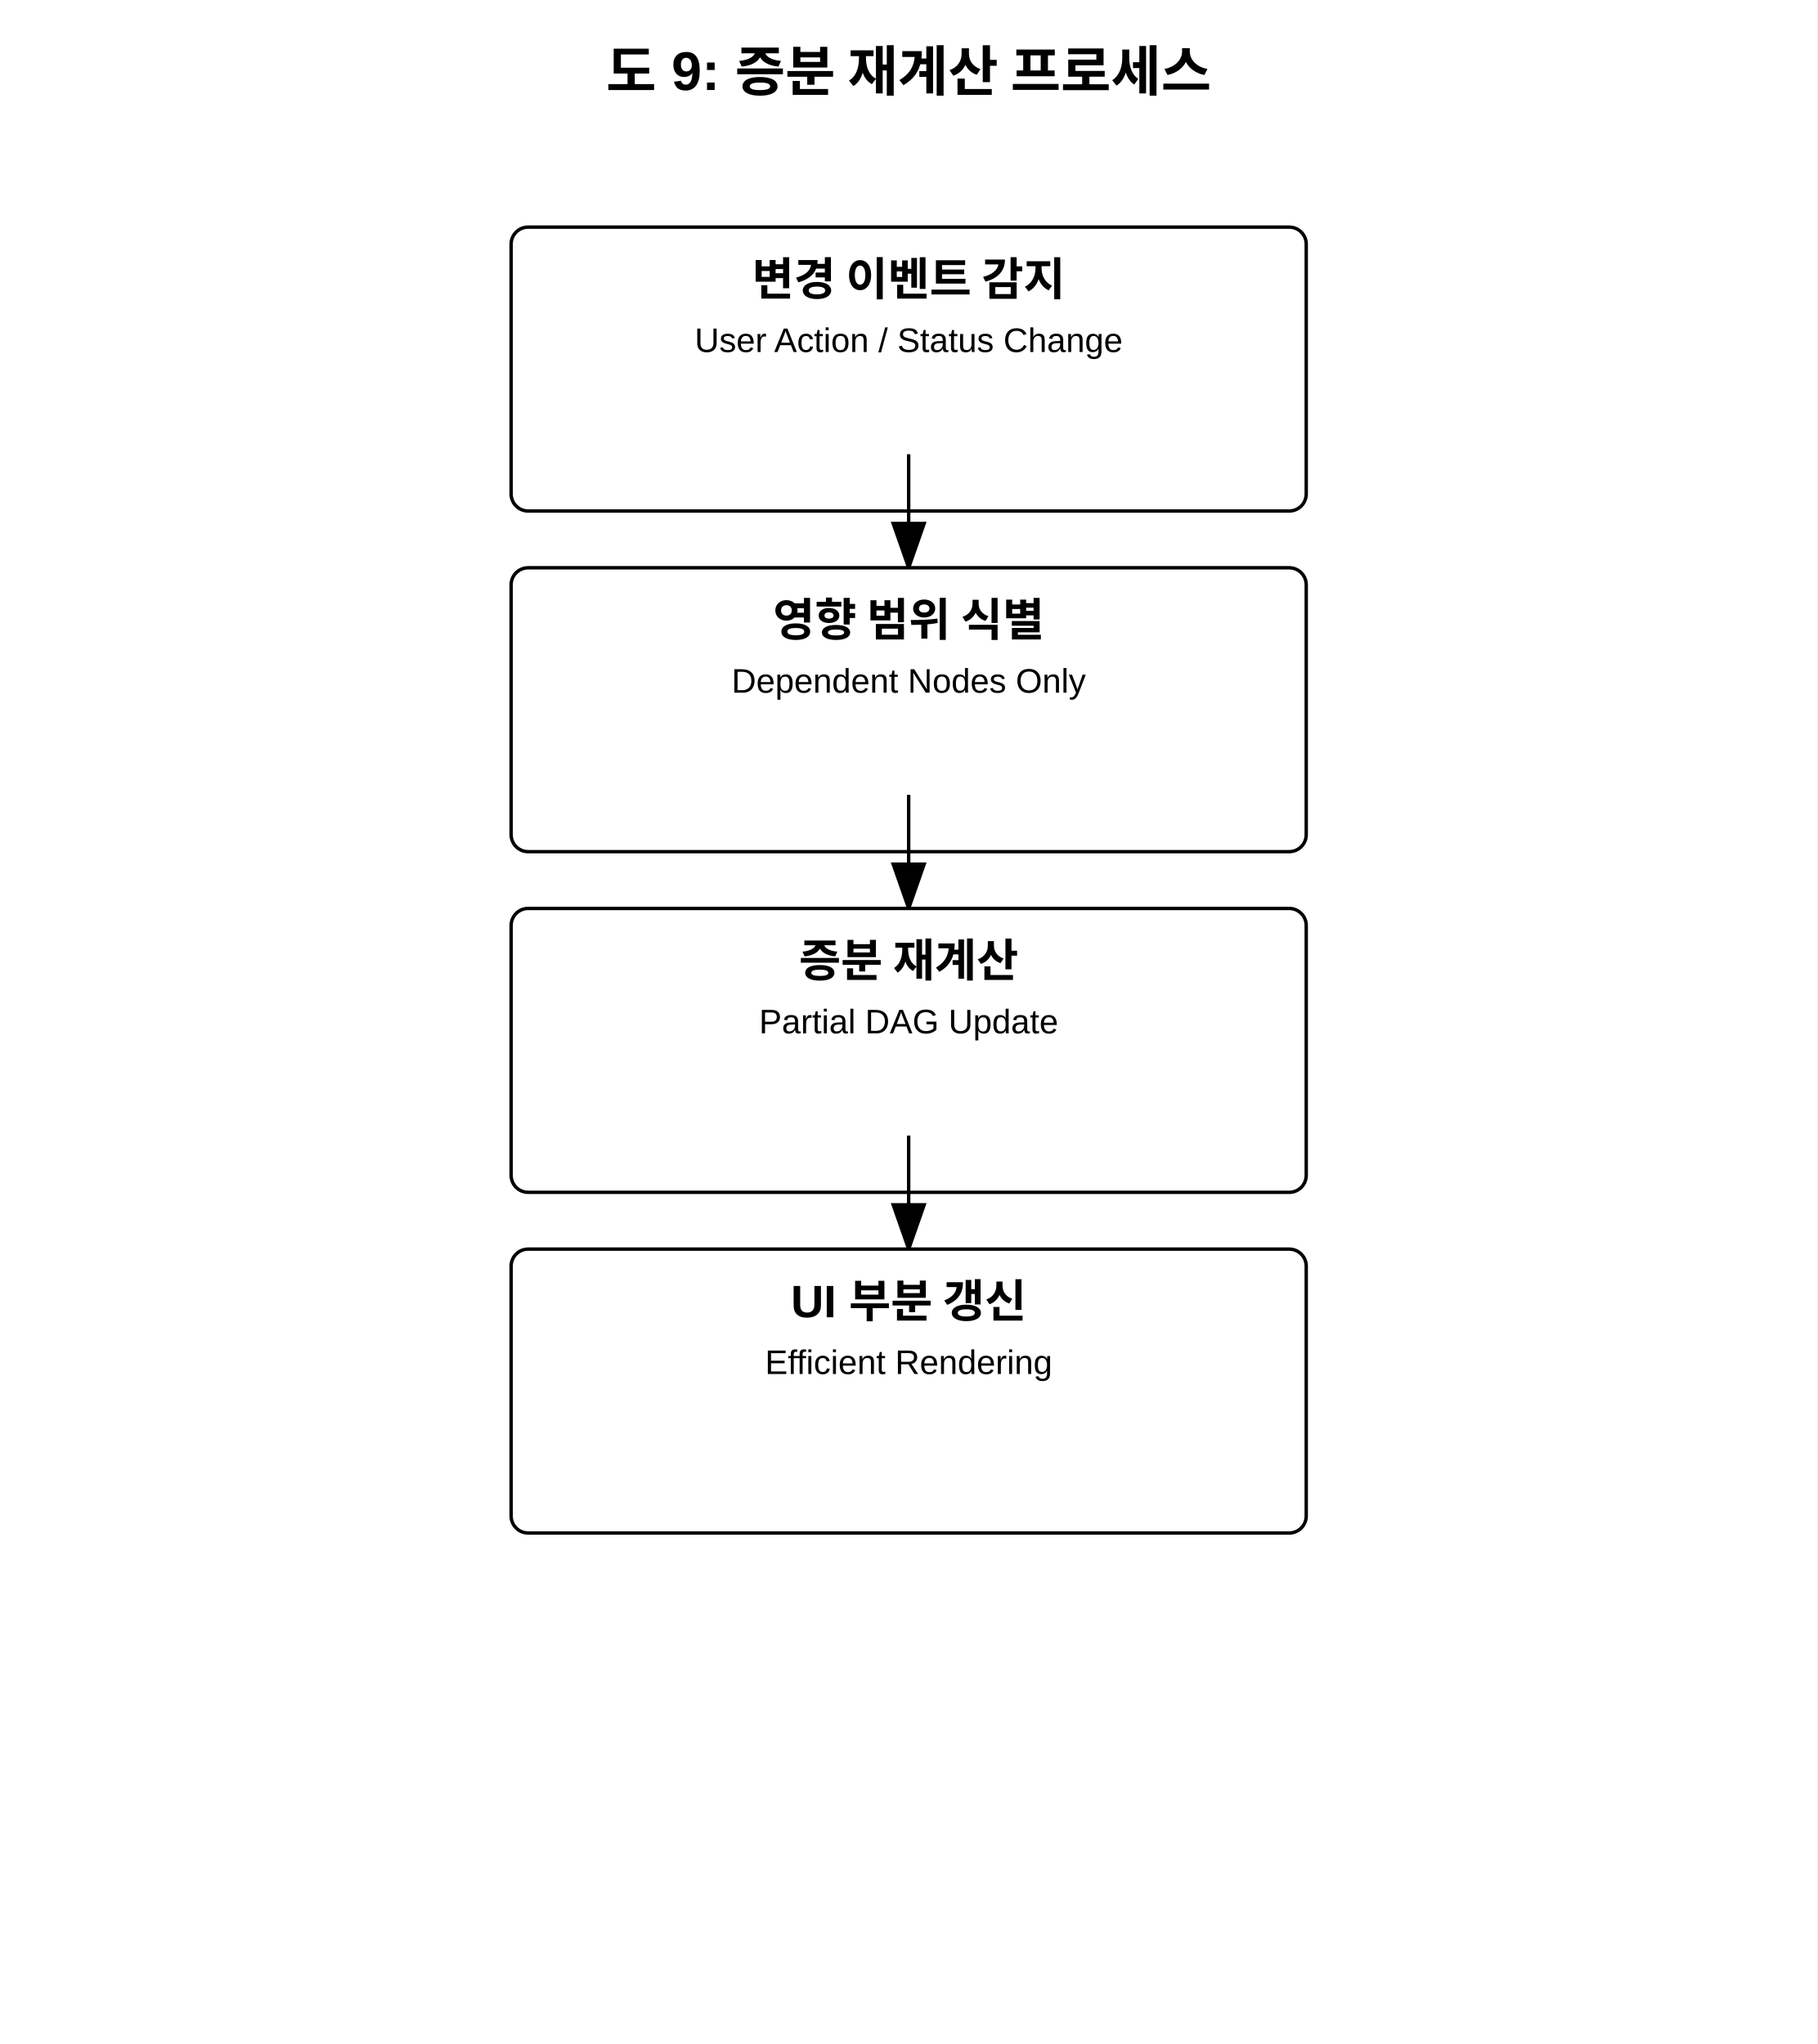
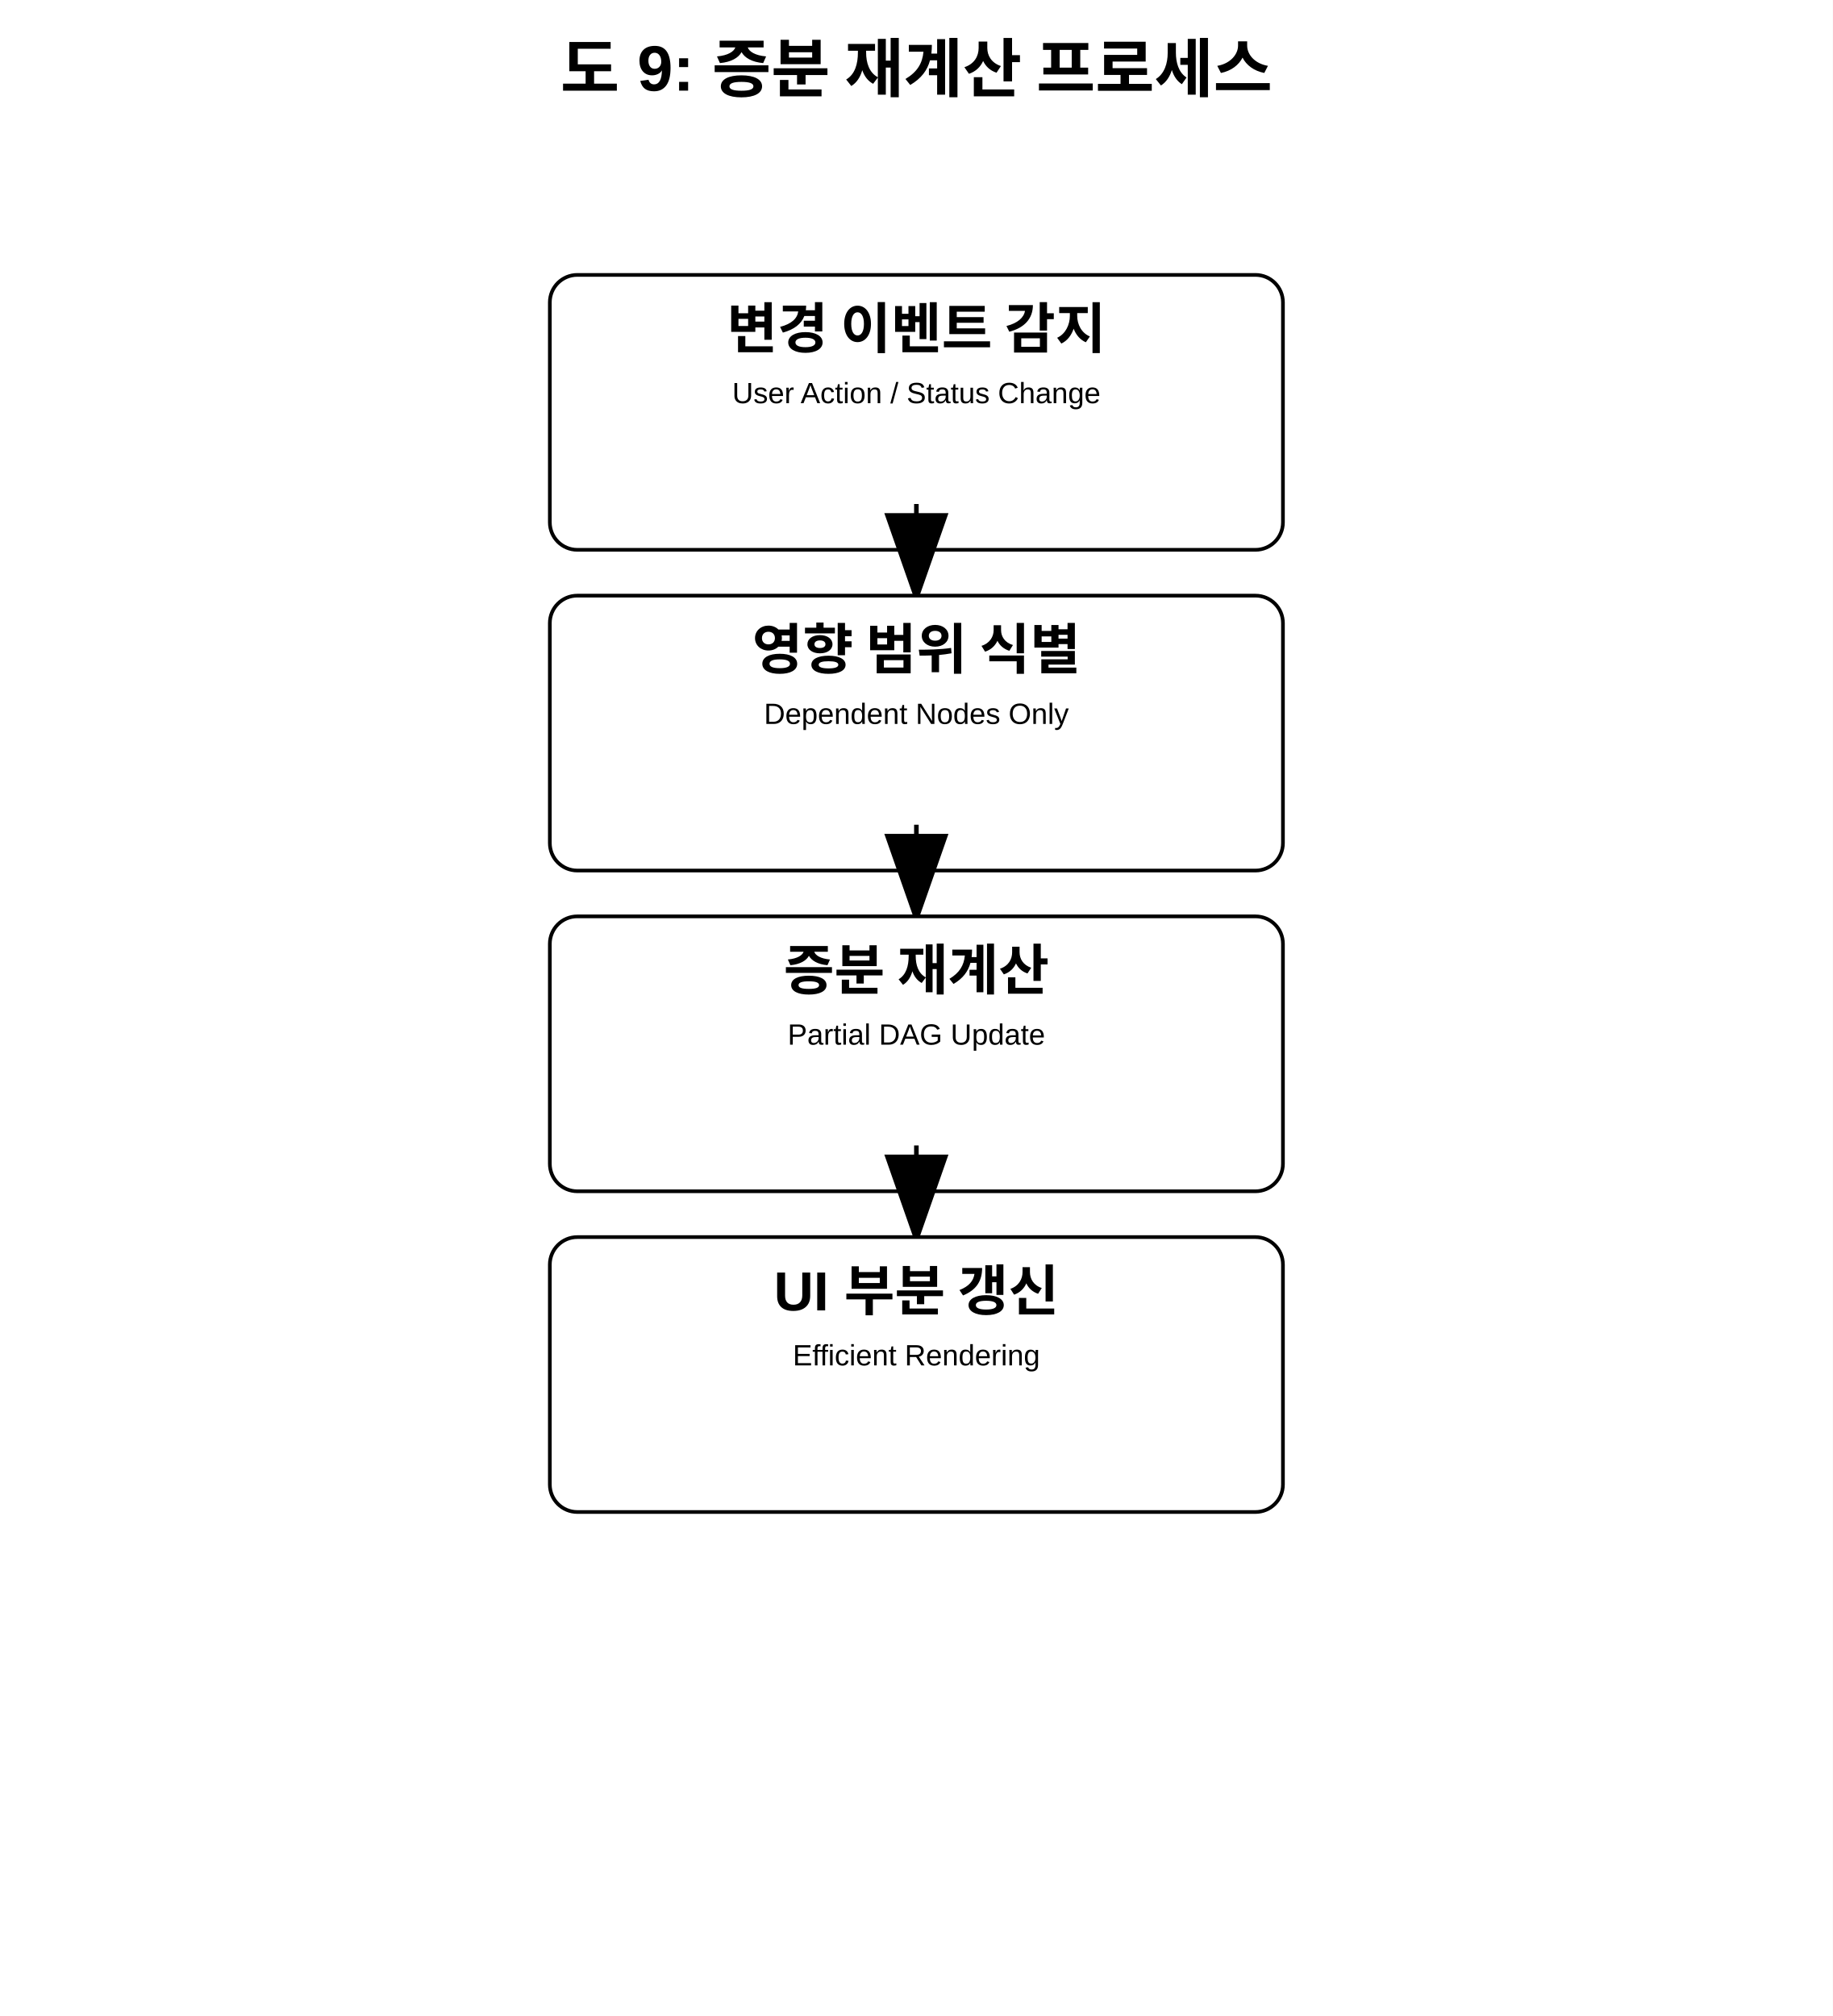
- <svg xmlns="http://www.w3.org/2000/svg" width="1600" height="1800" viewBox="0 0 1600 1800">
+ <svg xmlns="http://www.w3.org/2000/svg" width="2000" height="2200" viewBox="0 0 2000 2200">
  <rect width="100%" height="100%" fill="white" />
  <defs>
-     <marker id="arrowhead" markerWidth="15" markerHeight="10.5" refX="13.5" refY="5.25" orient="auto">
-       <polygon points="0 0, 15 5.25, 0 10.5" fill="black" />
+     <marker id="arrowhead" markerWidth="20" markerHeight="14" refX="18" refY="7" orient="auto">
+       <polygon points="0 0, 20 7, 0 14" fill="black" />
    </marker>
  </defs>
-   <text x="800" y="80" text-anchor="middle" font-family="Malgun Gothic, AppleGothic, Dotum, Arial, sans-serif" font-size="48" font-weight="bold">도 9: 증분 재계산 프로세스</text>
-   <rect x="450" y="200" width="700" height="250" fill="white" stroke="black" stroke-width="3" rx="15" />
-   <text x="800.0" y="260" text-anchor="middle" font-family="Malgun Gothic, AppleGothic, Dotum, Arial, sans-serif" font-size="40" font-weight="bold">변경 이벤트 감지</text>
-   <text x="800.0" y="310" text-anchor="middle" font-family="Malgun Gothic, AppleGothic, Dotum, Arial, sans-serif" font-size="30" font-weight="normal">User Action / Status Change</text>
-   <line x1="800" y1="400" x2="800" y2="500" stroke="black" stroke-width="3" marker-end="url(#arrowhead)" />
-   <rect x="450" y="500" width="700" height="250" fill="white" stroke="black" stroke-width="3" rx="15" />
-   <text x="800.0" y="560" text-anchor="middle" font-family="Malgun Gothic, AppleGothic, Dotum, Arial, sans-serif" font-size="40" font-weight="bold">영향 범위 식별</text>
-   <text x="800.0" y="610" text-anchor="middle" font-family="Malgun Gothic, AppleGothic, Dotum, Arial, sans-serif" font-size="30" font-weight="normal">Dependent Nodes Only</text>
-   <line x1="800" y1="700" x2="800" y2="800" stroke="black" stroke-width="3" marker-end="url(#arrowhead)" />
-   <rect x="450" y="800" width="700" height="250" fill="white" stroke="black" stroke-width="3" rx="15" />
-   <text x="800.0" y="860" text-anchor="middle" font-family="Malgun Gothic, AppleGothic, Dotum, Arial, sans-serif" font-size="40" font-weight="bold">증분 재계산</text>
-   <text x="800.0" y="910" text-anchor="middle" font-family="Malgun Gothic, AppleGothic, Dotum, Arial, sans-serif" font-size="30" font-weight="normal">Partial DAG Update</text>
-   <line x1="800" y1="1000" x2="800" y2="1100" stroke="black" stroke-width="3" marker-end="url(#arrowhead)" />
-   <rect x="450" y="1100" width="700" height="250" fill="white" stroke="black" stroke-width="3" rx="15" />
-   <text x="800.0" y="1160" text-anchor="middle" font-family="Malgun Gothic, AppleGothic, Dotum, Arial, sans-serif" font-size="40" font-weight="bold">UI 부분 갱신</text>
-   <text x="800.0" y="1210" text-anchor="middle" font-family="Malgun Gothic, AppleGothic, Dotum, Arial, sans-serif" font-size="30" font-weight="normal">Efficient Rendering</text>
+   <text x="1000" y="100" text-anchor="middle" font-family="Malgun Gothic, AppleGothic, Dotum, Arial, sans-serif" font-size="70" font-weight="bold">도 9: 증분 재계산 프로세스</text>
+   <rect x="600" y="300" width="800" height="300" fill="white" stroke="black" stroke-width="4" rx="30" />
+   <text x="1000.0" y="380" text-anchor="middle" font-family="Malgun Gothic, AppleGothic, Dotum, Arial, sans-serif" font-size="60" font-weight="bold">변경 이벤트 감지</text>
+   <text x="1000.0" y="440" text-anchor="middle" font-family="Malgun Gothic, AppleGothic, Dotum, Arial, sans-serif" font-size="32" font-weight="normal">User Action / Status Change</text>
+   <line x1="1000" y1="550" x2="1000" y2="650" stroke="black" stroke-width="5" marker-end="url(#arrowhead)" />
+   <rect x="600" y="650" width="800" height="300" fill="white" stroke="black" stroke-width="4" rx="30" />
+   <text x="1000.0" y="730" text-anchor="middle" font-family="Malgun Gothic, AppleGothic, Dotum, Arial, sans-serif" font-size="60" font-weight="bold">영향 범위 식별</text>
+   <text x="1000.0" y="790" text-anchor="middle" font-family="Malgun Gothic, AppleGothic, Dotum, Arial, sans-serif" font-size="32" font-weight="normal">Dependent Nodes Only</text>
+   <line x1="1000" y1="900" x2="1000" y2="1000" stroke="black" stroke-width="5" marker-end="url(#arrowhead)" />
+   <rect x="600" y="1000" width="800" height="300" fill="white" stroke="black" stroke-width="4" rx="30" />
+   <text x="1000.0" y="1080" text-anchor="middle" font-family="Malgun Gothic, AppleGothic, Dotum, Arial, sans-serif" font-size="60" font-weight="bold">증분 재계산</text>
+   <text x="1000.0" y="1140" text-anchor="middle" font-family="Malgun Gothic, AppleGothic, Dotum, Arial, sans-serif" font-size="32" font-weight="normal">Partial DAG Update</text>
+   <line x1="1000" y1="1250" x2="1000" y2="1350" stroke="black" stroke-width="5" marker-end="url(#arrowhead)" />
+   <rect x="600" y="1350" width="800" height="300" fill="white" stroke="black" stroke-width="4" rx="30" />
+   <text x="1000.0" y="1430" text-anchor="middle" font-family="Malgun Gothic, AppleGothic, Dotum, Arial, sans-serif" font-size="60" font-weight="bold">UI 부분 갱신</text>
+   <text x="1000.0" y="1490" text-anchor="middle" font-family="Malgun Gothic, AppleGothic, Dotum, Arial, sans-serif" font-size="32" font-weight="normal">Efficient Rendering</text>
</svg>
